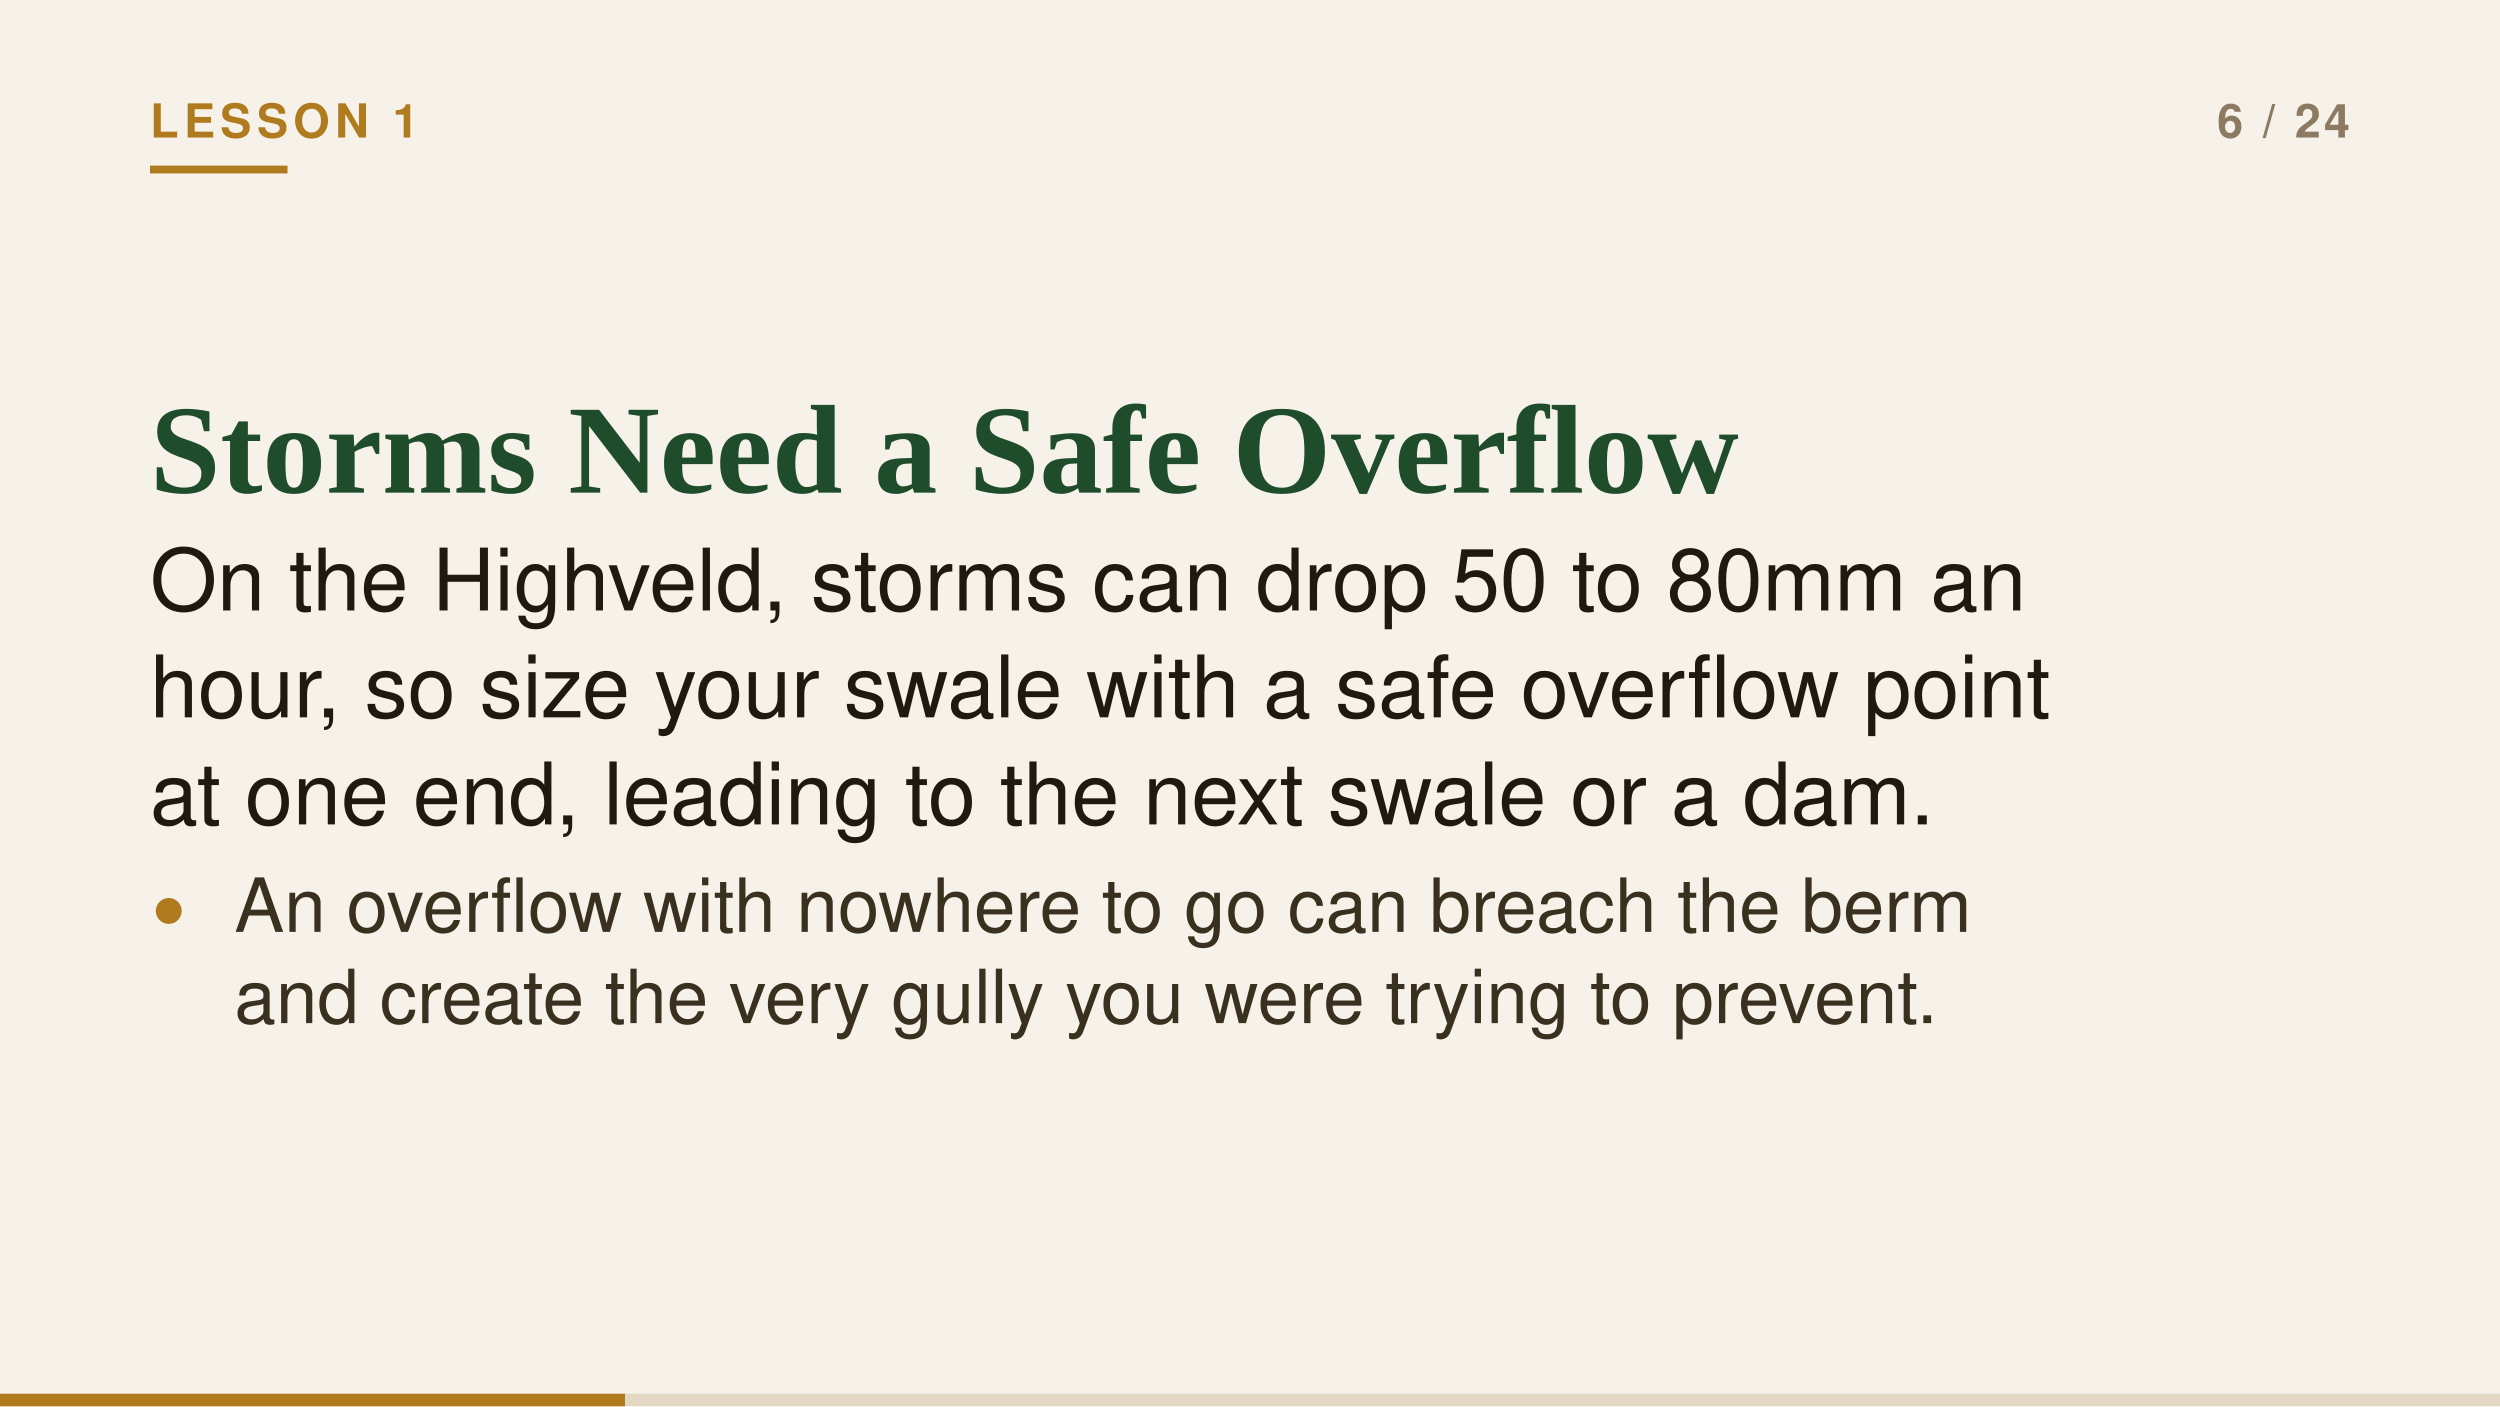
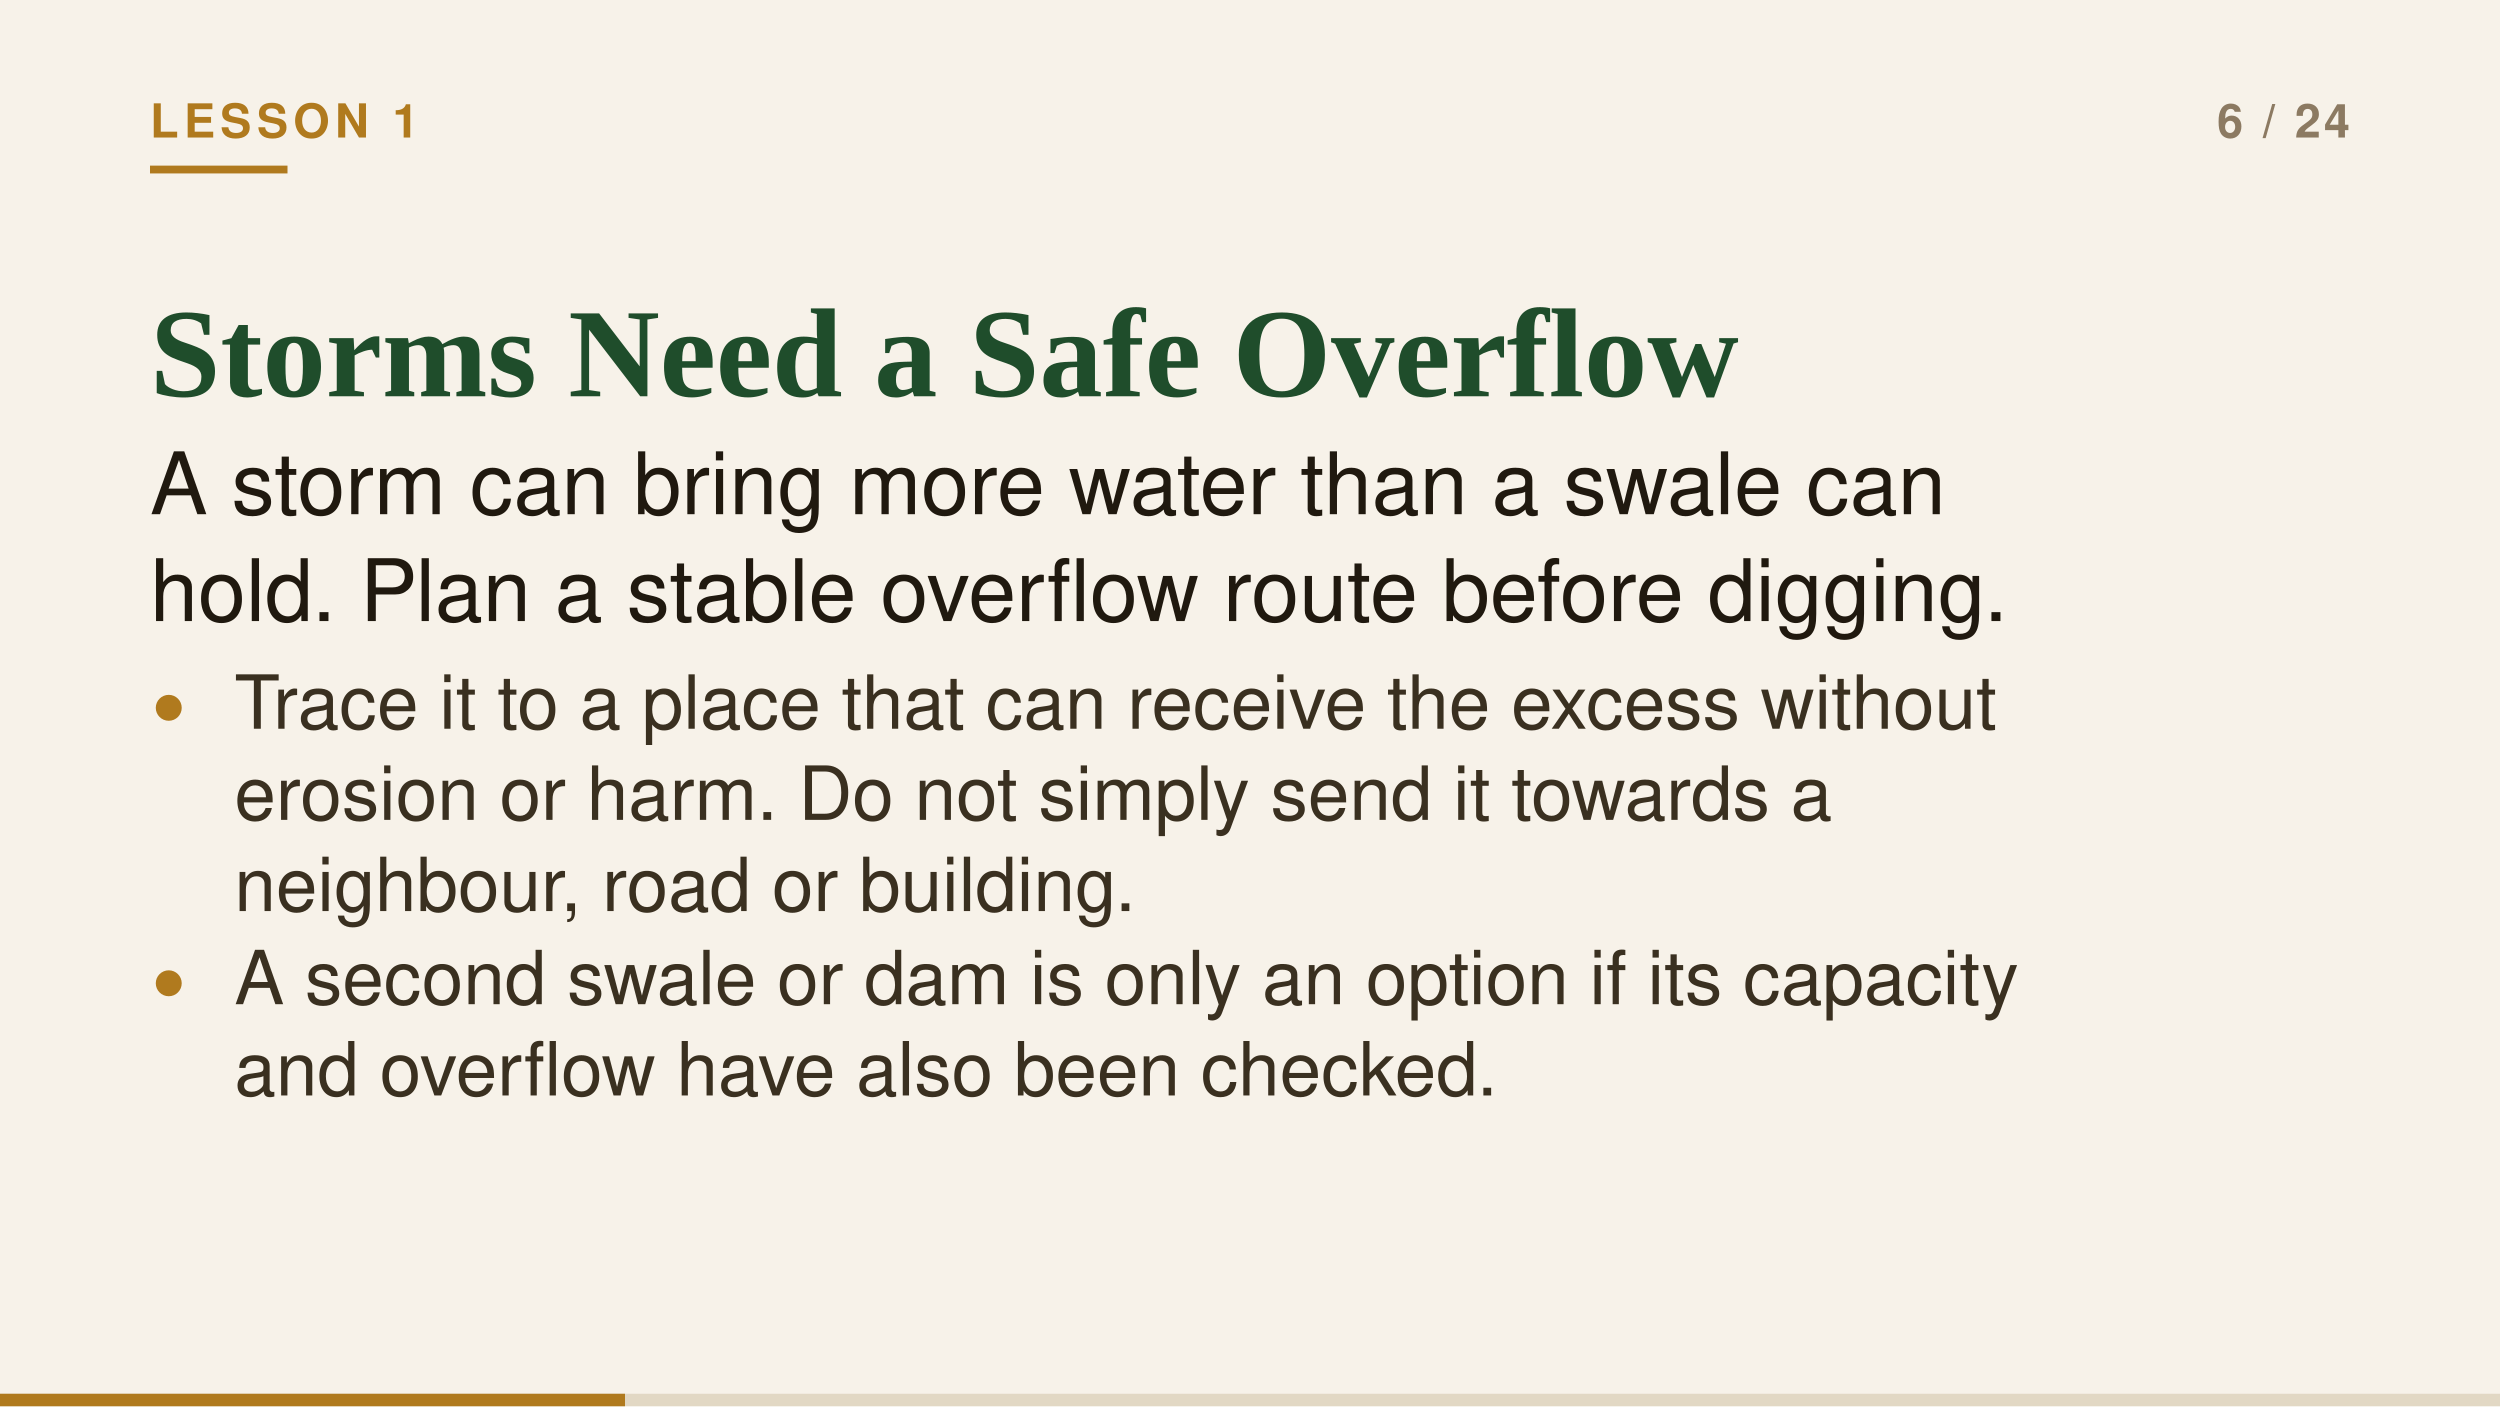
<svg xmlns="http://www.w3.org/2000/svg" viewBox="0 0 1600 900" width="1600" height="900">
  <style>.eye{font:700 30px 'Helvetica Neue',Helvetica,Arial,'Liberation Sans',sans-serif;letter-spacing:3.4px}.num{text-anchor:end;letter-spacing:2px}.hero{font:700 132px Georgia,'Iowan Old Style','Times New Roman',serif}.tag{font:italic 400 58px Georgia,'Iowan Old Style','Times New Roman',serif}.title{font-family:Georgia,'Iowan Old Style','Times New Roman',serif;font-weight:700}.lead{font-family:'Helvetica Neue',Helvetica,Arial,'Liberation Sans',sans-serif;font-weight:400}.point{font-family:'Helvetica Neue',Helvetica,Arial,'Liberation Sans',sans-serif;font-weight:400}.q{font:italic 400 46px Georgia,'Iowan Old Style','Times New Roman',serif}</style>
  <rect width="1600" height="900" fill="#F7F2E9" />
  <text class="eye" font-size="30" x="96" y="88" fill="#B07A1E">LESSON 1</text>
  <text class="eye num" x="1504" y="88" fill="#8C7A62">6 / 24</text>
  <rect x="96" y="106" width="88" height="5" fill="#B07A1E" />
  <text class="title" font-size="81" fill="#1F4D2B">
-     <tspan x="96" y="315.3">Storms Need a Safe Overflow</tspan>
+     <tspan x="96" y="253.6">Storms Need a Safe Overflow</tspan>
  </text>
  <text class="lead" font-size="55.2" fill="#20190F">
-     <tspan x="96" y="390.7">On the Highveld, storms can drop 50 to 80mm an</tspan>
-     <tspan x="96" y="459.1">hour, so size your swale with a safe overflow point</tspan>
-     <tspan x="96" y="527.6">at one end, leading to the next swale or a dam.</tspan>
+     <tspan x="96" y="329.1">A storm can bring more water than a swale can</tspan>
+     <tspan x="96" y="397.5">hold. Plan a stable overflow route before digging.</tspan>
  </text>
-   <circle cx="108" cy="583" r="8.3" fill="#B07A1E" />
+   <circle cx="108" cy="453" r="8.3" fill="#B07A1E" />
  <text class="point" font-size="47.8" fill="#3A3020">
-     <tspan x="150" y="596.4">An overflow with nowhere to go can breach the berm</tspan>
-     <tspan x="150" y="654.8">and create the very gully you were trying to prevent.</tspan>
+     <tspan x="150" y="466.4">Trace it to a place that can receive the excess without</tspan>
+     <tspan x="150" y="524.7">erosion or harm. Do not simply send it towards a</tspan>
+     <tspan x="150" y="583.1">neighbour, road or building.</tspan>
+   </text>
+   <circle cx="108" cy="629.3" r="8.3" fill="#B07A1E" />
+   <text class="point" font-size="47.8" fill="#3A3020">
+     <tspan x="150" y="642.7">A second swale or dam is only an option if its capacity</tspan>
+     <tspan x="150" y="701.1">and overflow have also been checked.</tspan>
  </text>
  <rect x="0" y="892" width="1600" height="8" fill="#E2D8C4" />
  <rect x="0" y="892" width="400" height="8" fill="#B07A1E" />
</svg>
